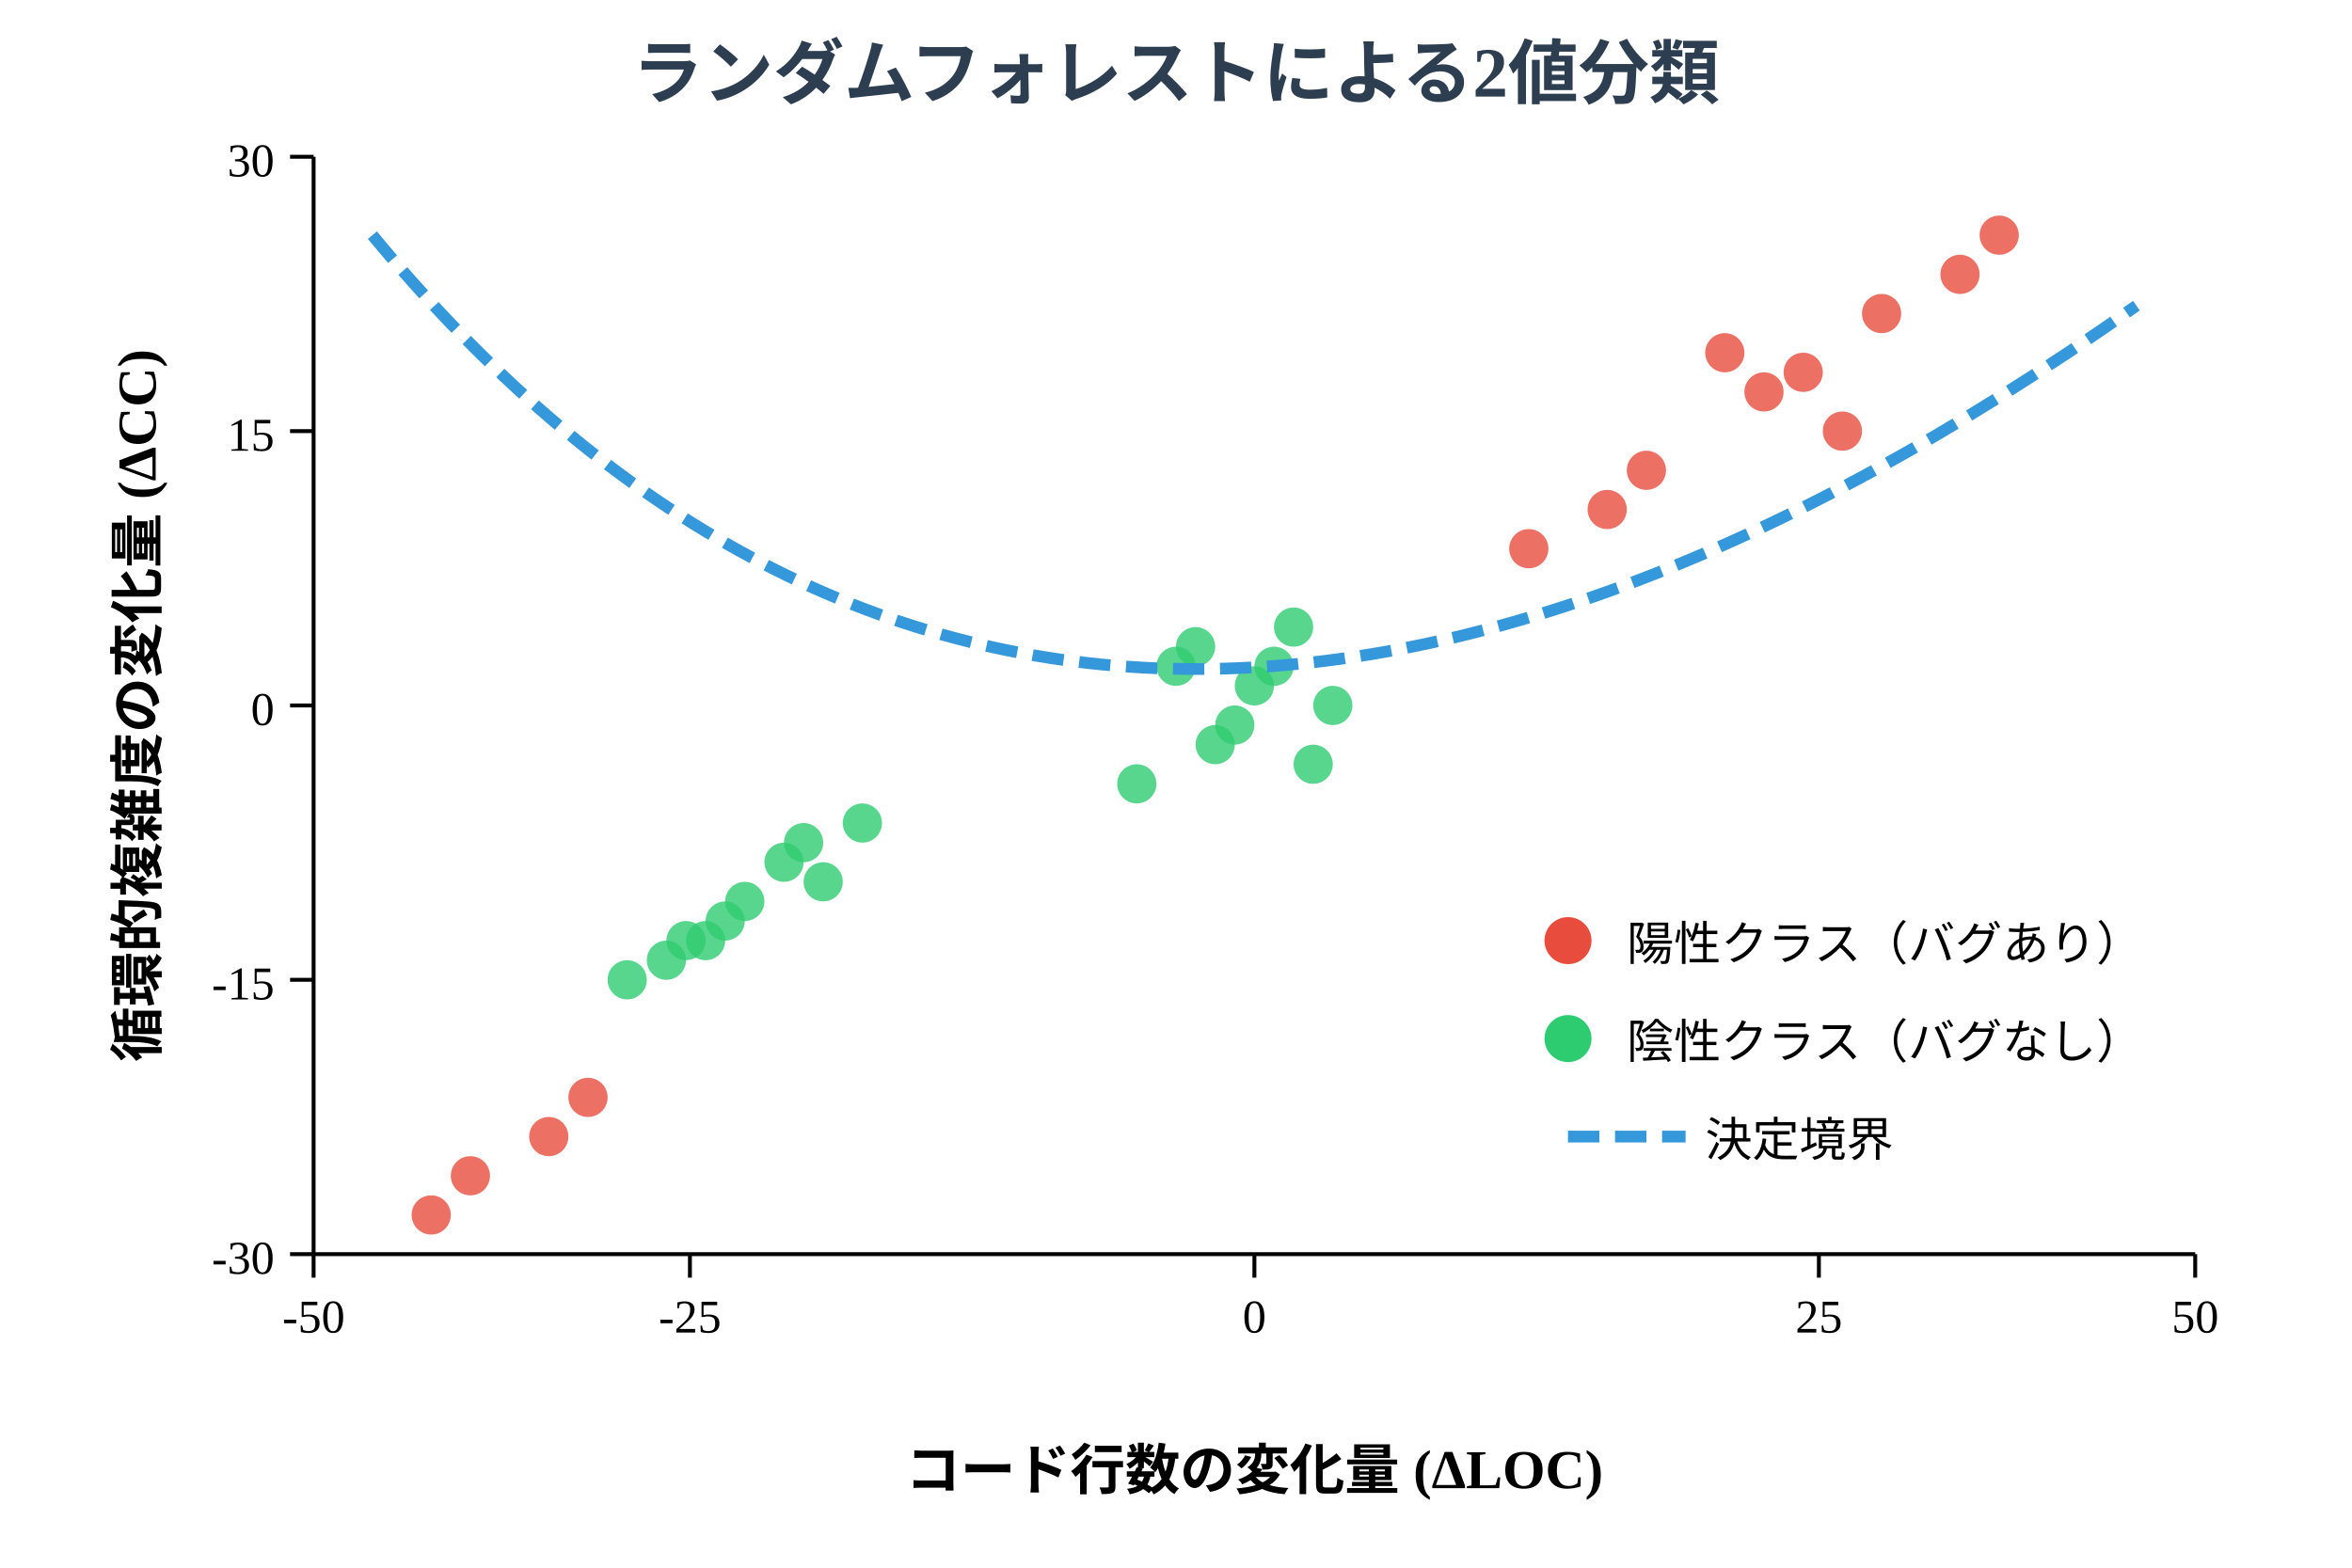
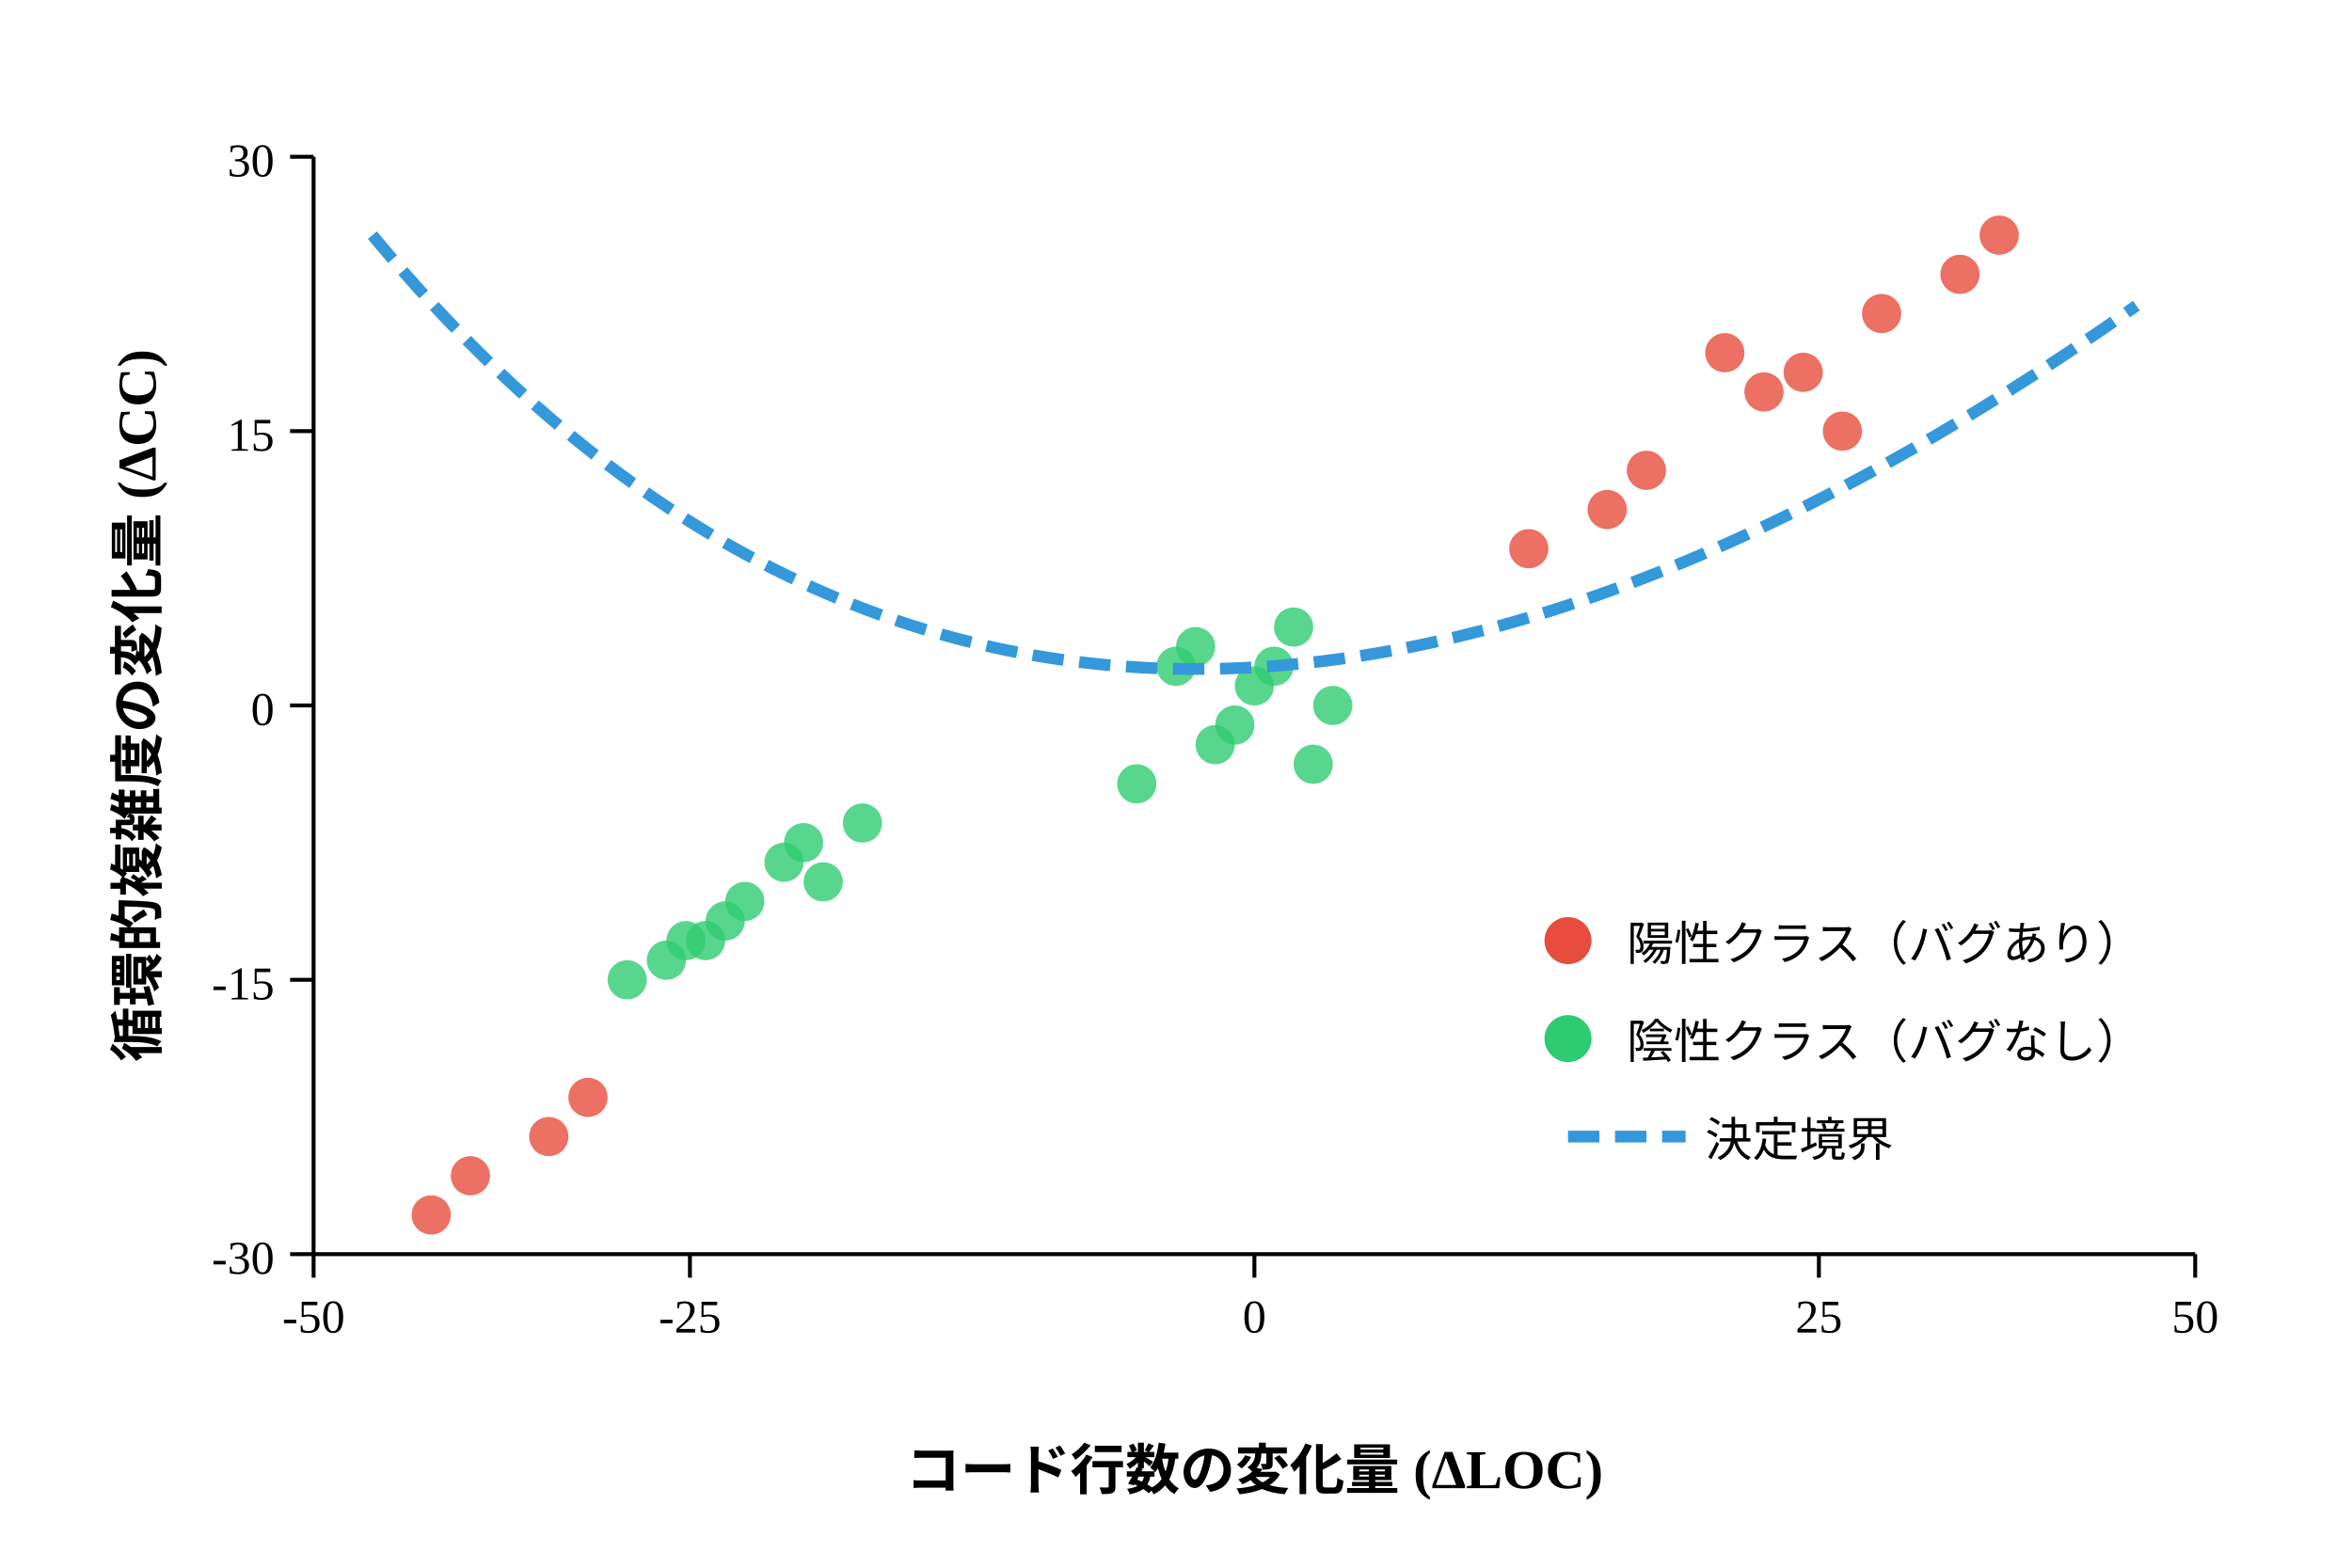
<svg xmlns="http://www.w3.org/2000/svg" width="600" height="400" style="background: white">
  <g transform="translate(0,320)">
    <line x1="80" y1="0" x2="560" y2="0" stroke="black" stroke-width="1" />
    <g transform="translate(80,0)">
      <line y2="6" stroke="black" />
      <text y="20" text-anchor="middle" font-size="12">-50</text>
    </g>
    <g transform="translate(176,0)">
      <line y2="6" stroke="black" />
      <text y="20" text-anchor="middle" font-size="12">-25</text>
    </g>
    <g transform="translate(320,0)">
      <line y2="6" stroke="black" />
      <text y="20" text-anchor="middle" font-size="12">0</text>
    </g>
    <g transform="translate(464,0)">
      <line y2="6" stroke="black" />
      <text y="20" text-anchor="middle" font-size="12">25</text>
    </g>
    <g transform="translate(560,0)">
      <line y2="6" stroke="black" />
      <text y="20" text-anchor="middle" font-size="12">50</text>
    </g>
    <text x="320" y="60" text-anchor="middle" font-weight="bold" font-size="14">コード行数の変化量 (ΔLOC)</text>
  </g>
  <g transform="translate(80,0)">
    <line x1="0" y1="40" x2="0" y2="320" stroke="black" stroke-width="1" />
    <g transform="translate(0,40)">
      <line x2="-6" stroke="black" />
      <text x="-10" y="5" text-anchor="end" font-size="12">30</text>
    </g>
    <g transform="translate(0,110)">
      <line x2="-6" stroke="black" />
      <text x="-10" y="5" text-anchor="end" font-size="12">15</text>
    </g>
    <g transform="translate(0,180)">
      <line x2="-6" stroke="black" />
      <text x="-10" y="5" text-anchor="end" font-size="12">0</text>
    </g>
    <g transform="translate(0,250)">
      <line x2="-6" stroke="black" />
      <text x="-10" y="5" text-anchor="end" font-size="12">-15</text>
    </g>
    <g transform="translate(0,320)">
      <line x2="-6" stroke="black" />
      <text x="-10" y="5" text-anchor="end" font-size="12">-30</text>
    </g>
    <text transform="rotate(-90)" x="-180" y="-40" text-anchor="middle" font-weight="bold" font-size="14">循環的複雑度の変化量 (ΔCC)</text>
  </g>
-   <text x="300" y="25" text-anchor="middle" font-size="18" font-weight="bold" fill="#2c3e50">ランダムフォレストによる2値分類</text>
  <circle cx="420" cy="120" r="5" fill="#e74c3c" opacity="0.8" />
  <circle cx="450" cy="100" r="5" fill="#e74c3c" opacity="0.8" />
  <circle cx="480" cy="80" r="5" fill="#e74c3c" opacity="0.8" />
  <circle cx="510" cy="60" r="5" fill="#e74c3c" opacity="0.8" />
  <circle cx="390" cy="140" r="5" fill="#e74c3c" opacity="0.8" />
  <circle cx="440" cy="90" r="5" fill="#e74c3c" opacity="0.8" />
  <circle cx="470" cy="110" r="5" fill="#e74c3c" opacity="0.8" />
  <circle cx="500" cy="70" r="5" fill="#e74c3c" opacity="0.8" />
  <circle cx="410" cy="130" r="5" fill="#e74c3c" opacity="0.8" />
  <circle cx="460" cy="95" r="5" fill="#e74c3c" opacity="0.8" />
  <circle cx="150" cy="280" r="5" fill="#e74c3c" opacity="0.8" />
  <circle cx="120" cy="300" r="5" fill="#e74c3c" opacity="0.8" />
  <circle cx="140" cy="290" r="5" fill="#e74c3c" opacity="0.8" />
  <circle cx="110" cy="310" r="5" fill="#e74c3c" opacity="0.8" />
  <circle cx="300" cy="170" r="5" fill="#2ecc71" opacity="0.8" />
  <circle cx="310" cy="190" r="5" fill="#2ecc71" opacity="0.8" />
  <circle cx="330" cy="160" r="5" fill="#2ecc71" opacity="0.8" />
  <circle cx="290" cy="200" r="5" fill="#2ecc71" opacity="0.8" />
  <circle cx="340" cy="180" r="5" fill="#2ecc71" opacity="0.8" />
  <circle cx="320" cy="175" r="5" fill="#2ecc71" opacity="0.8" />
  <circle cx="335" cy="195" r="5" fill="#2ecc71" opacity="0.8" />
  <circle cx="305" cy="165" r="5" fill="#2ecc71" opacity="0.8" />
  <circle cx="315" cy="185" r="5" fill="#2ecc71" opacity="0.8" />
  <circle cx="325" cy="170" r="5" fill="#2ecc71" opacity="0.8" />
  <circle cx="200" cy="220" r="5" fill="#2ecc71" opacity="0.8" />
  <circle cx="180" cy="240" r="5" fill="#2ecc71" opacity="0.8" />
  <circle cx="160" cy="250" r="5" fill="#2ecc71" opacity="0.8" />
  <circle cx="220" cy="210" r="5" fill="#2ecc71" opacity="0.8" />
  <circle cx="190" cy="230" r="5" fill="#2ecc71" opacity="0.8" />
  <circle cx="170" cy="245" r="5" fill="#2ecc71" opacity="0.8" />
  <circle cx="210" cy="225" r="5" fill="#2ecc71" opacity="0.8" />
  <circle cx="185" cy="235" r="5" fill="#2ecc71" opacity="0.8" />
  <circle cx="205" cy="215" r="5" fill="#2ecc71" opacity="0.8" />
  <circle cx="175" cy="240" r="5" fill="#2ecc71" opacity="0.8" />
  <path d="M 95 60 Q 270 272 545 78" stroke="#3498db" stroke-width="3" fill="none" stroke-dasharray="8,4" />
  <g transform="translate(400,240)">
    <circle cx="0" cy="0" r="6" fill="#e74c3c" />
    <text x="15" y="5" font-size="12">陽性クラス（バグあり）</text>
    <circle cx="0" cy="25" r="6" fill="#2ecc71" />
    <text x="15" y="30" font-size="12">陰性クラス（バグなし）</text>
    <line x1="0" y1="50" x2="30" y2="50" stroke="#3498db" stroke-width="3" stroke-dasharray="8,4" />
    <text x="35" y="55" font-size="12">決定境界</text>
  </g>
</svg>
